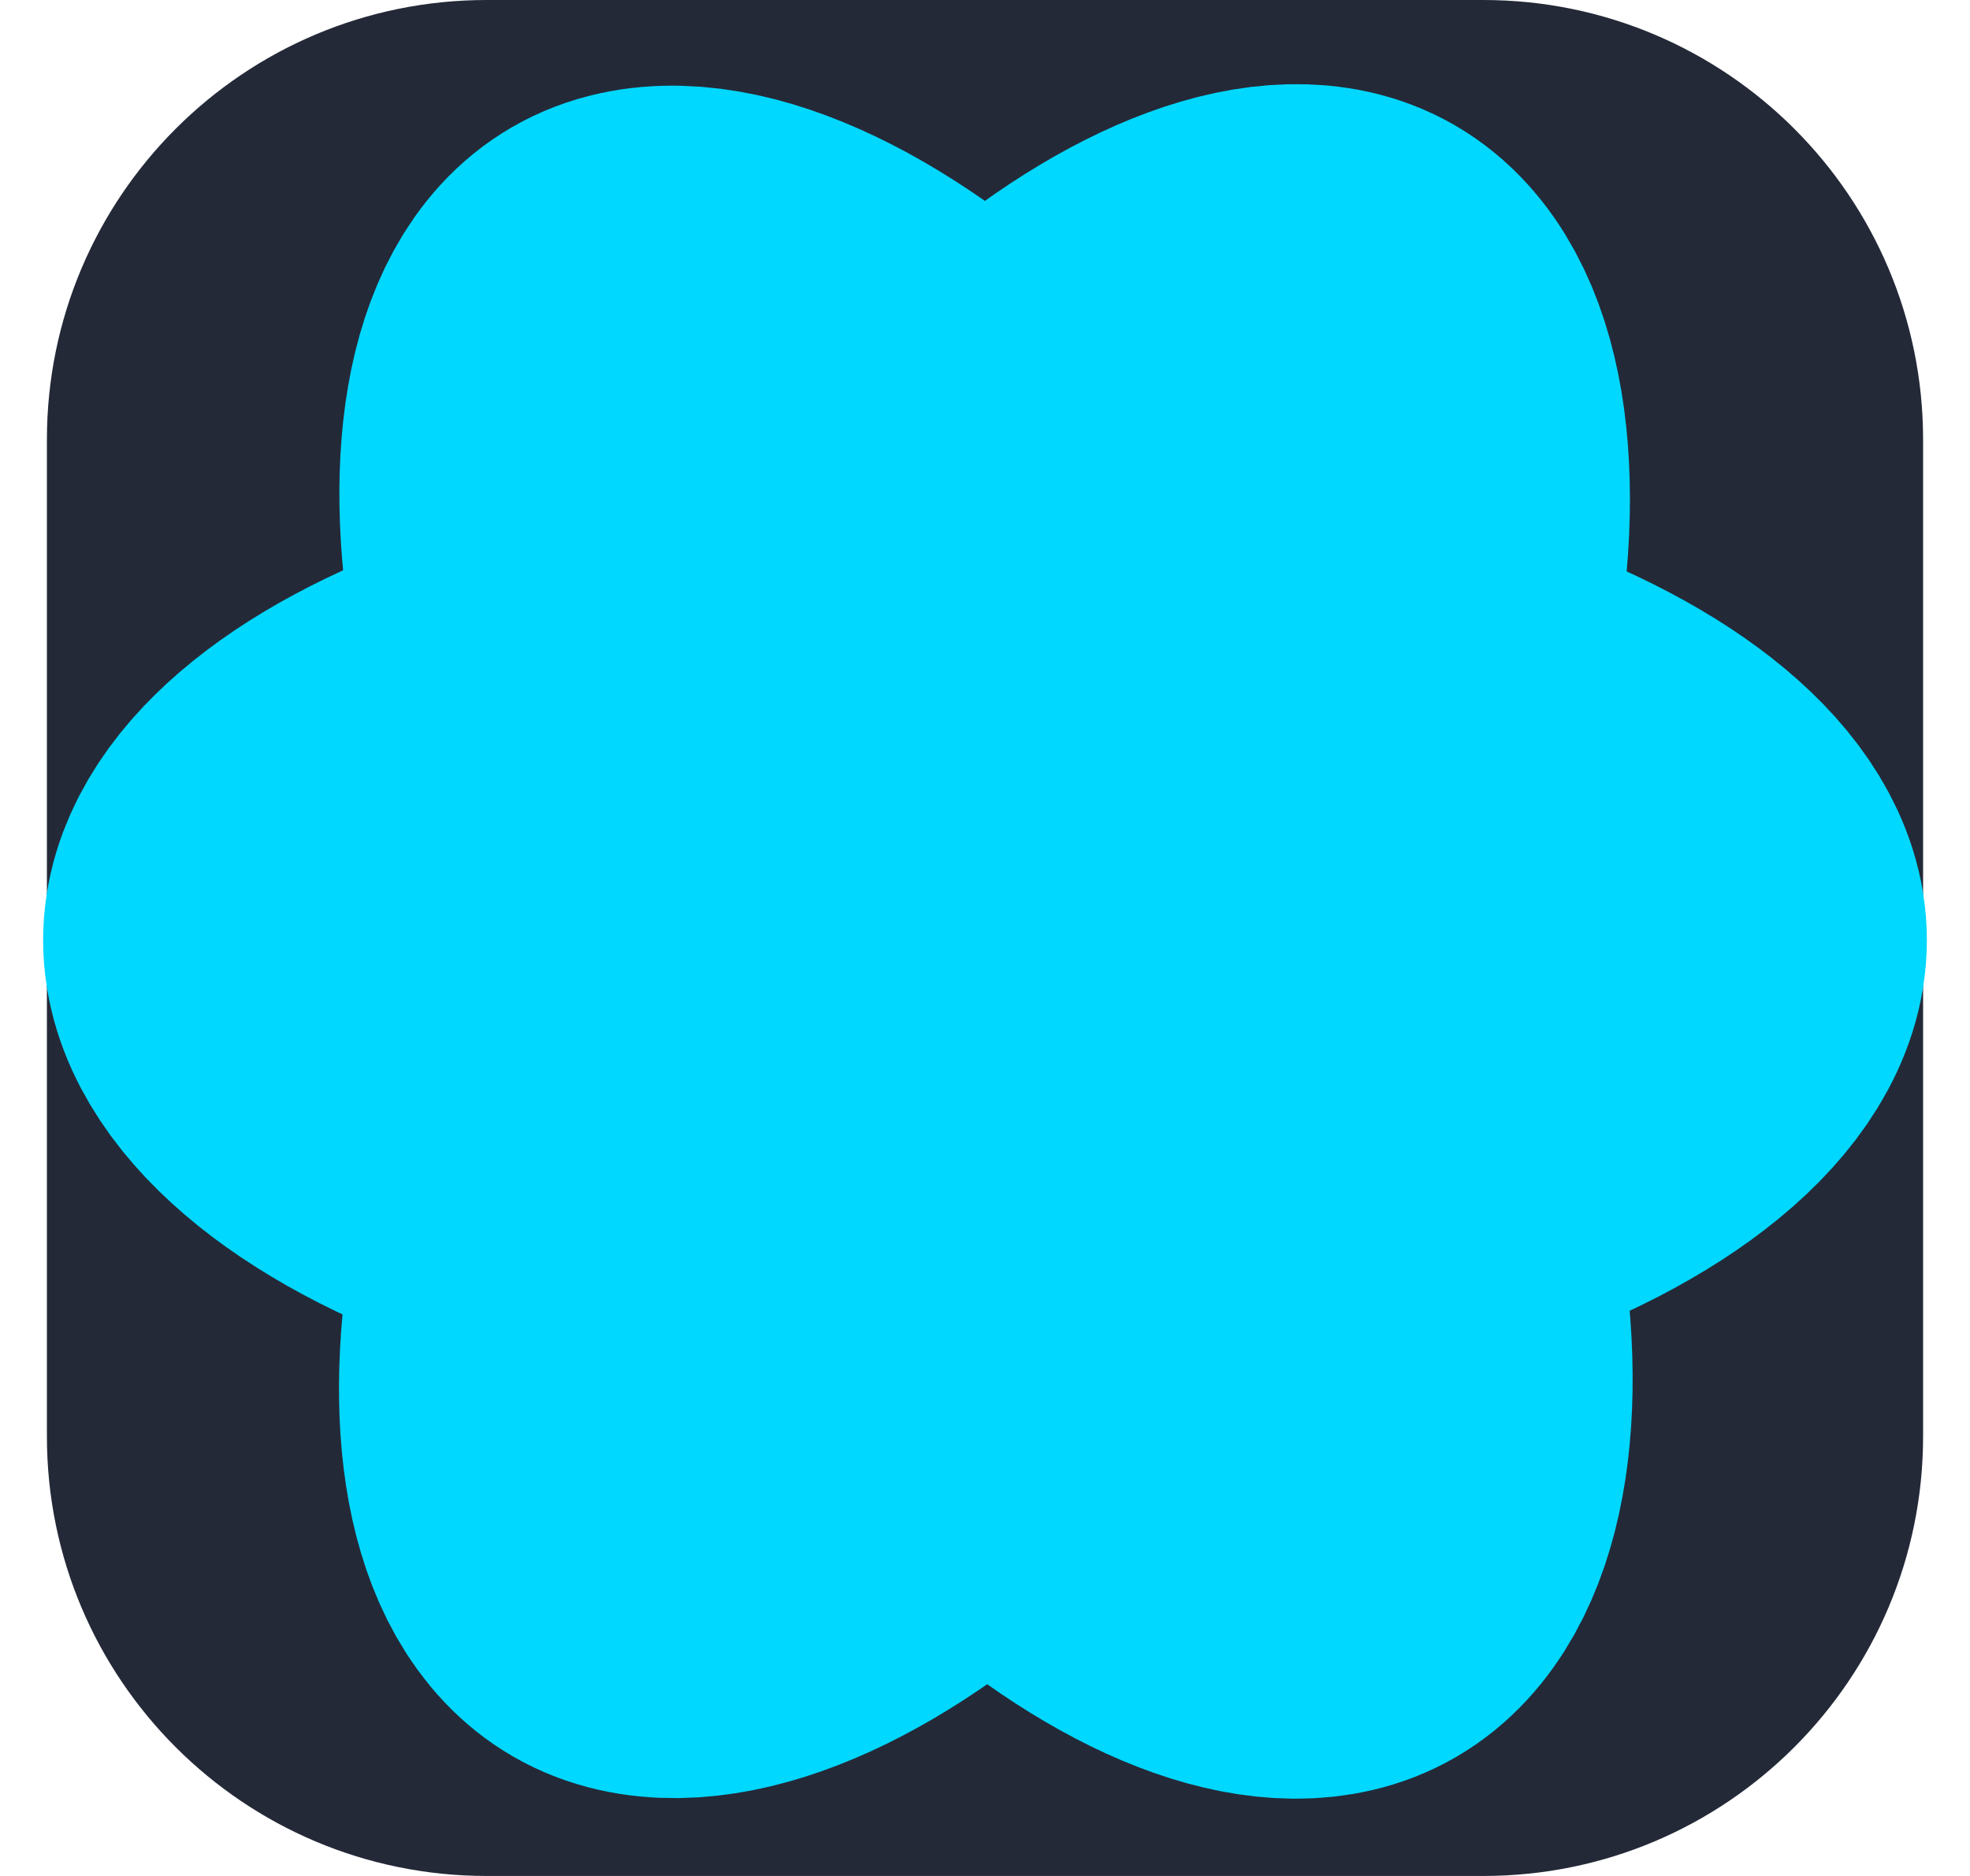
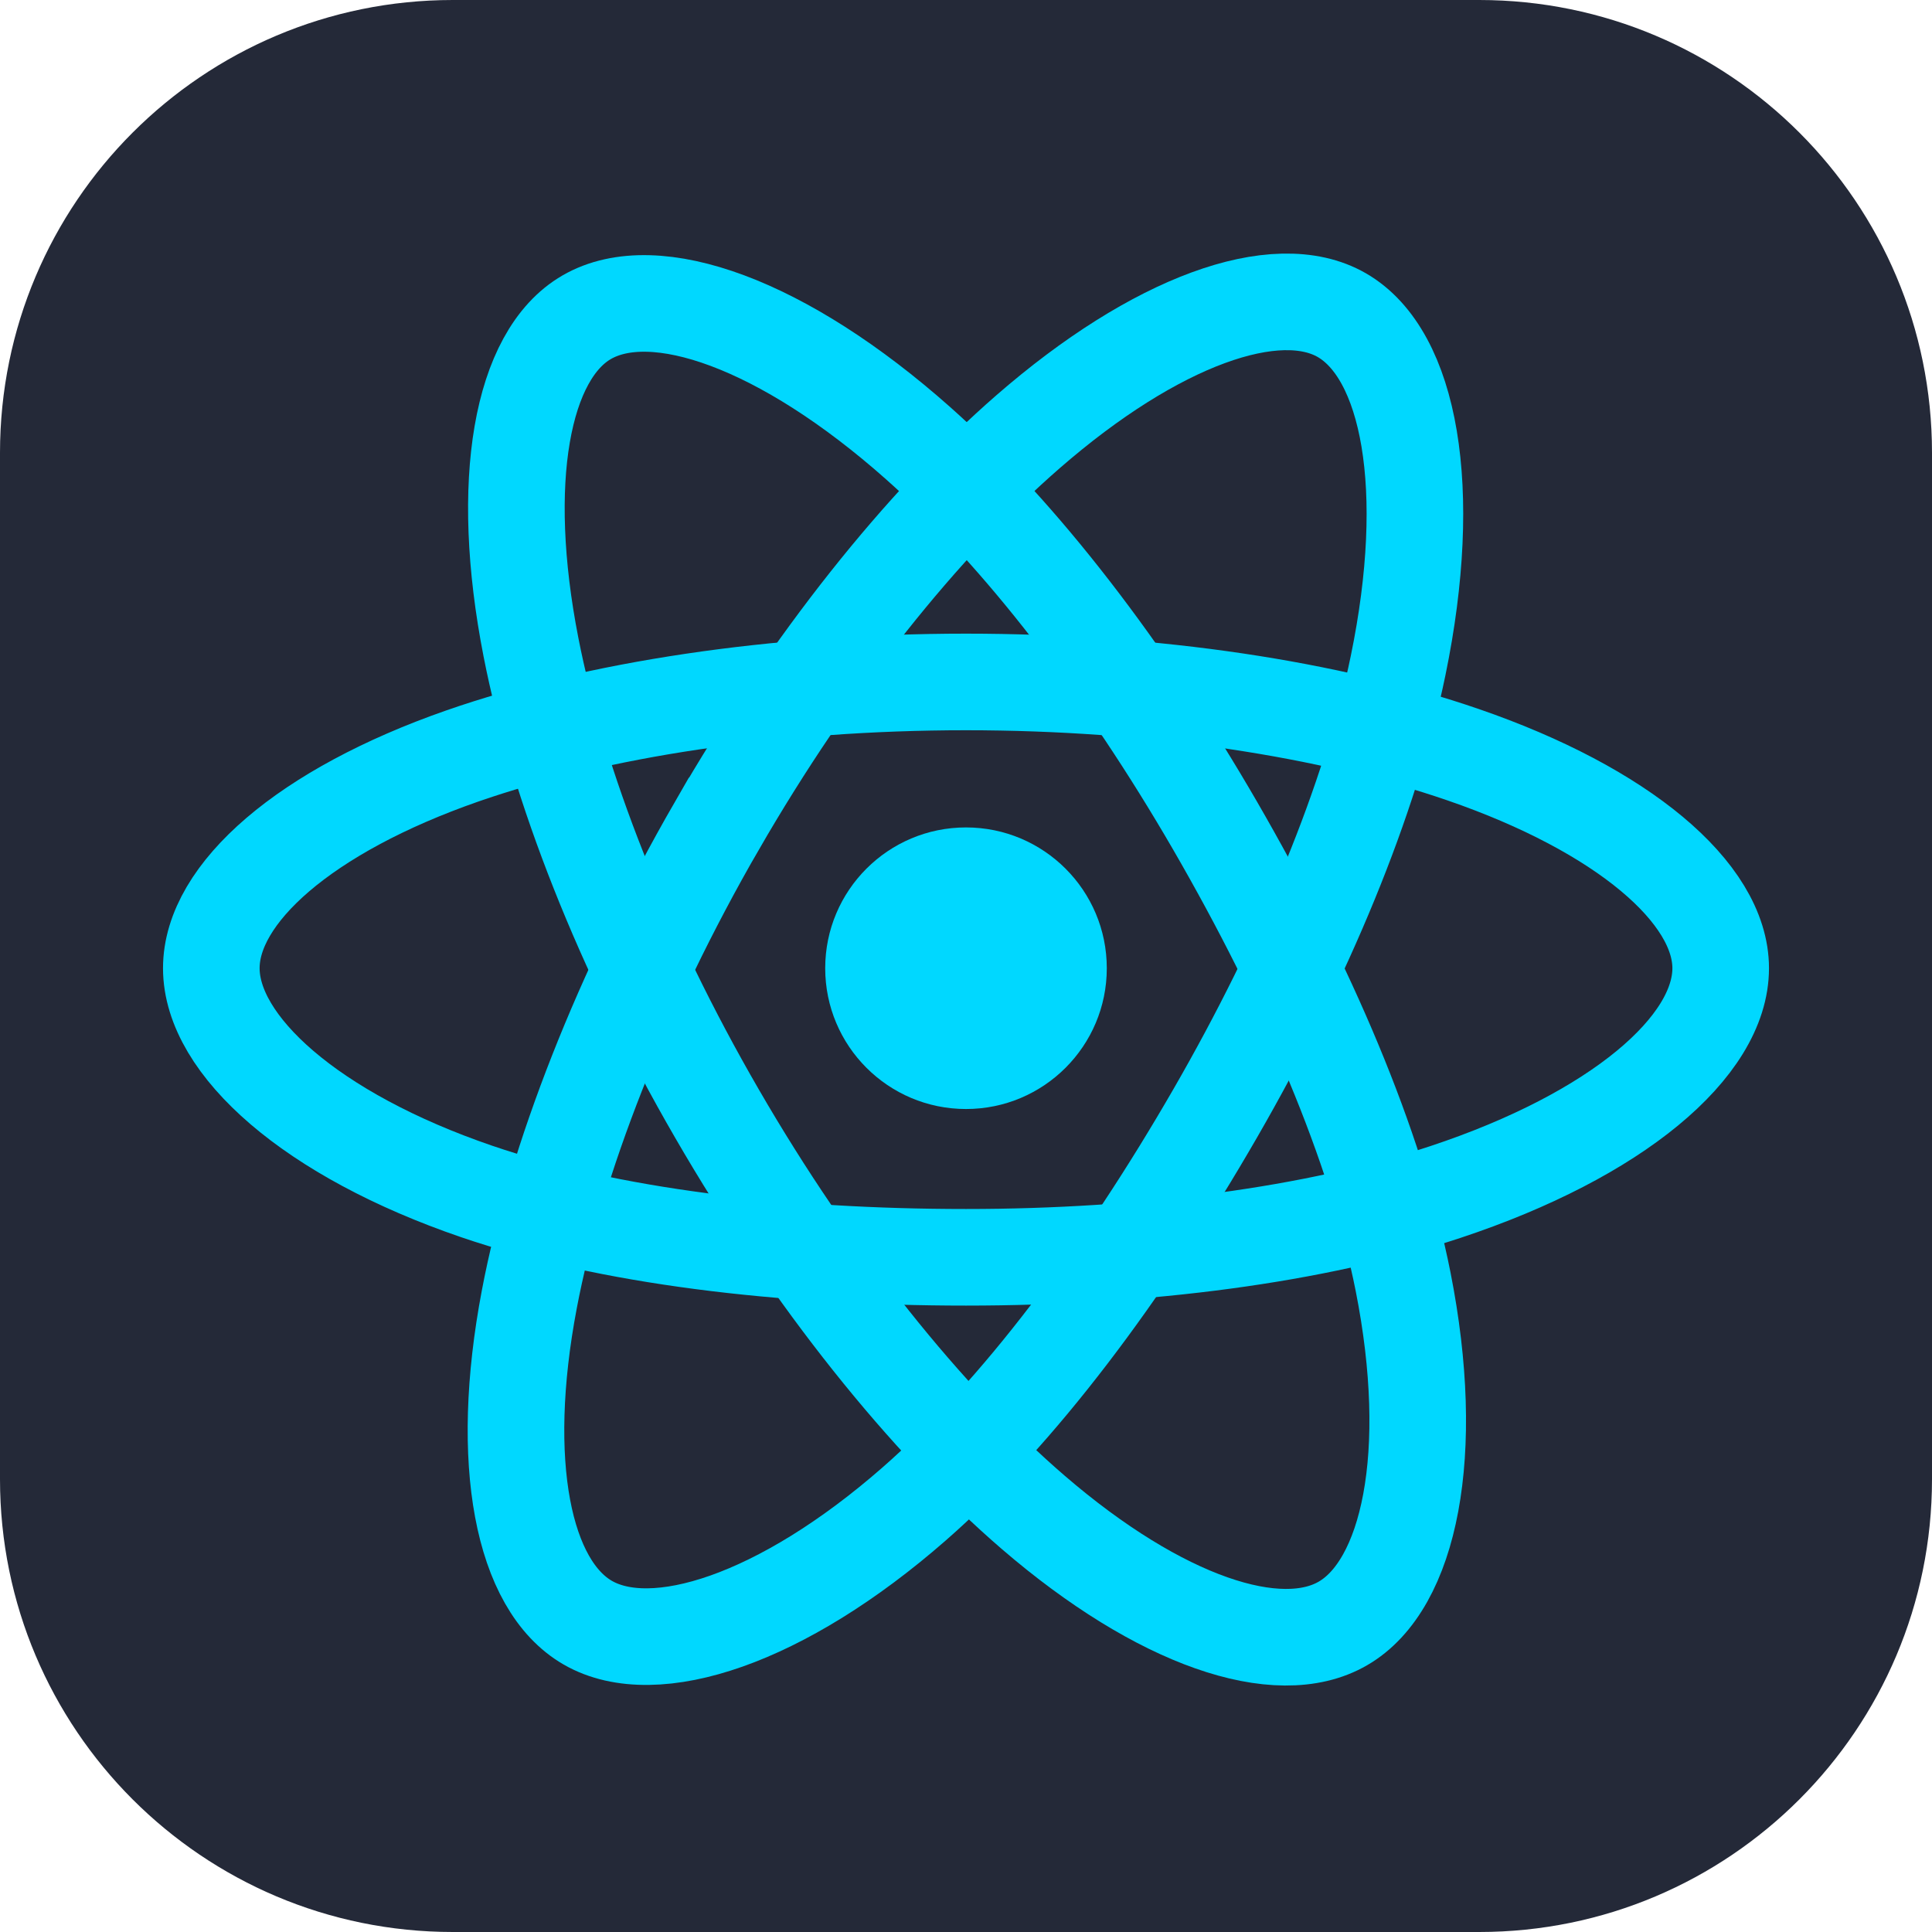
- <svg xmlns="http://www.w3.org/2000/svg" width="100%" height="100%" viewBox="0 0 42 40" fill="none">
-   <path d="M31.625 0H10.375C5.197 0 1 4.197 1 9.375V30.625C1 35.803 5.197 40 10.375 40H31.625C36.803 40 41 35.803 41 30.625V9.375C41 4.197 36.803 0 31.625 0Z" fill="#242938" />
-   <path d="M21 22.961C22.61 22.961 23.915 21.656 23.915 20.046C23.915 18.436 22.61 17.131 21 17.131C19.39 17.131 18.085 18.436 18.085 20.046C18.085 21.656 19.39 22.961 21 22.961Z" fill="#00D8FF" />
-   <path d="M21 14.119C24.914 14.119 28.55 14.681 31.291 15.625C34.594 16.762 36.625 18.485 36.625 20.046C36.625 21.672 34.473 23.503 30.926 24.679C28.244 25.567 24.715 26.031 21 26.031C17.191 26.031 13.584 25.596 10.872 24.669C7.441 23.496 5.375 21.642 5.375 20.046C5.375 18.498 7.314 16.788 10.571 15.652C13.322 14.693 17.048 14.119 21 14.119H21Z" stroke="#00D8FF" stroke-width="8.911" />
-   <path d="M15.841 17.1C17.796 13.709 20.099 10.84 22.286 8.937C24.921 6.644 27.429 5.746 28.781 6.525C30.189 7.338 30.701 10.117 29.947 13.777C29.377 16.544 28.016 19.832 26.16 23.05C24.256 26.35 22.078 29.257 19.92 31.143C17.19 33.529 14.551 34.393 13.169 33.596C11.828 32.823 11.315 30.288 11.959 26.9C12.502 24.037 13.867 20.523 15.84 17.1H15.841Z" stroke="#00D8FF" stroke-width="8.911" />
-   <path d="M15.846 23.059C13.885 19.673 12.55 16.244 11.993 13.399C11.322 9.971 11.796 7.349 13.147 6.568C14.555 5.753 17.218 6.698 20.012 9.179C22.124 11.055 24.293 13.876 26.155 17.091C28.063 20.388 29.494 23.728 30.05 26.538C30.754 30.095 30.184 32.813 28.803 33.612C27.464 34.388 25.012 33.566 22.398 31.317C20.189 29.416 17.826 26.48 15.846 23.059Z" stroke="#00D8FF" stroke-width="8.911" />
+ <svg xmlns="http://www.w3.org/2000/svg" width="100%" height="100%" viewBox="0 0 40 40" fill="none">
+   <path d="M30.625 0H9.375C4.197 0 0 4.197 0 9.375V30.625C0 35.803 4.197 40 9.375 40H30.625C35.803 40 40 35.803 40 30.625V9.375C40 4.197 35.803 0 30.625 0Z" fill="#242938" />
+   <path d="M20 22.961C21.61 22.961 22.915 21.656 22.915 20.046C22.915 18.436 21.61 17.131 20 17.131C18.39 17.131 17.085 18.436 17.085 20.046C17.085 21.656 18.39 22.961 20 22.961Z" fill="#00D8FF" />
+   <path d="M20 14.119C23.914 14.119 27.55 14.681 30.291 15.625C33.594 16.762 35.625 18.485 35.625 20.046C35.625 21.672 33.473 23.503 29.926 24.679C27.244 25.567 23.715 26.031 20 26.031C16.191 26.031 12.584 25.596 9.872 24.669C6.441 23.496 4.375 21.642 4.375 20.046C4.375 18.498 6.314 16.788 9.571 15.652C12.322 14.693 16.048 14.119 20 14.119H20Z" stroke="#00D8FF" stroke-width="2" />
+   <path d="M14.841 17.1C16.796 13.709 19.099 10.84 21.286 8.937C23.921 6.644 26.429 5.746 27.781 6.525C29.189 7.338 29.701 10.117 28.947 13.777C28.377 16.544 27.016 19.832 25.16 23.05C23.256 26.35 21.078 29.257 18.92 31.143C16.19 33.529 13.551 34.393 12.169 33.596C10.828 32.823 10.315 30.288 10.959 26.9C11.502 24.037 12.867 20.523 14.84 17.1H14.841Z" stroke="#00D8FF" stroke-width="2" />
+   <path d="M14.846 23.059C12.885 19.673 11.55 16.244 10.993 13.399C10.322 9.971 10.796 7.349 12.147 6.568C13.555 5.753 16.218 6.698 19.012 9.179C21.124 11.055 23.293 13.876 25.155 17.091C27.063 20.388 28.494 23.728 29.05 26.538C29.754 30.095 29.184 32.813 27.803 33.612C26.464 34.388 24.012 33.566 21.398 31.317C19.189 29.416 16.826 26.48 14.846 23.059Z" stroke="#00D8FF" stroke-width="2" />
</svg>
